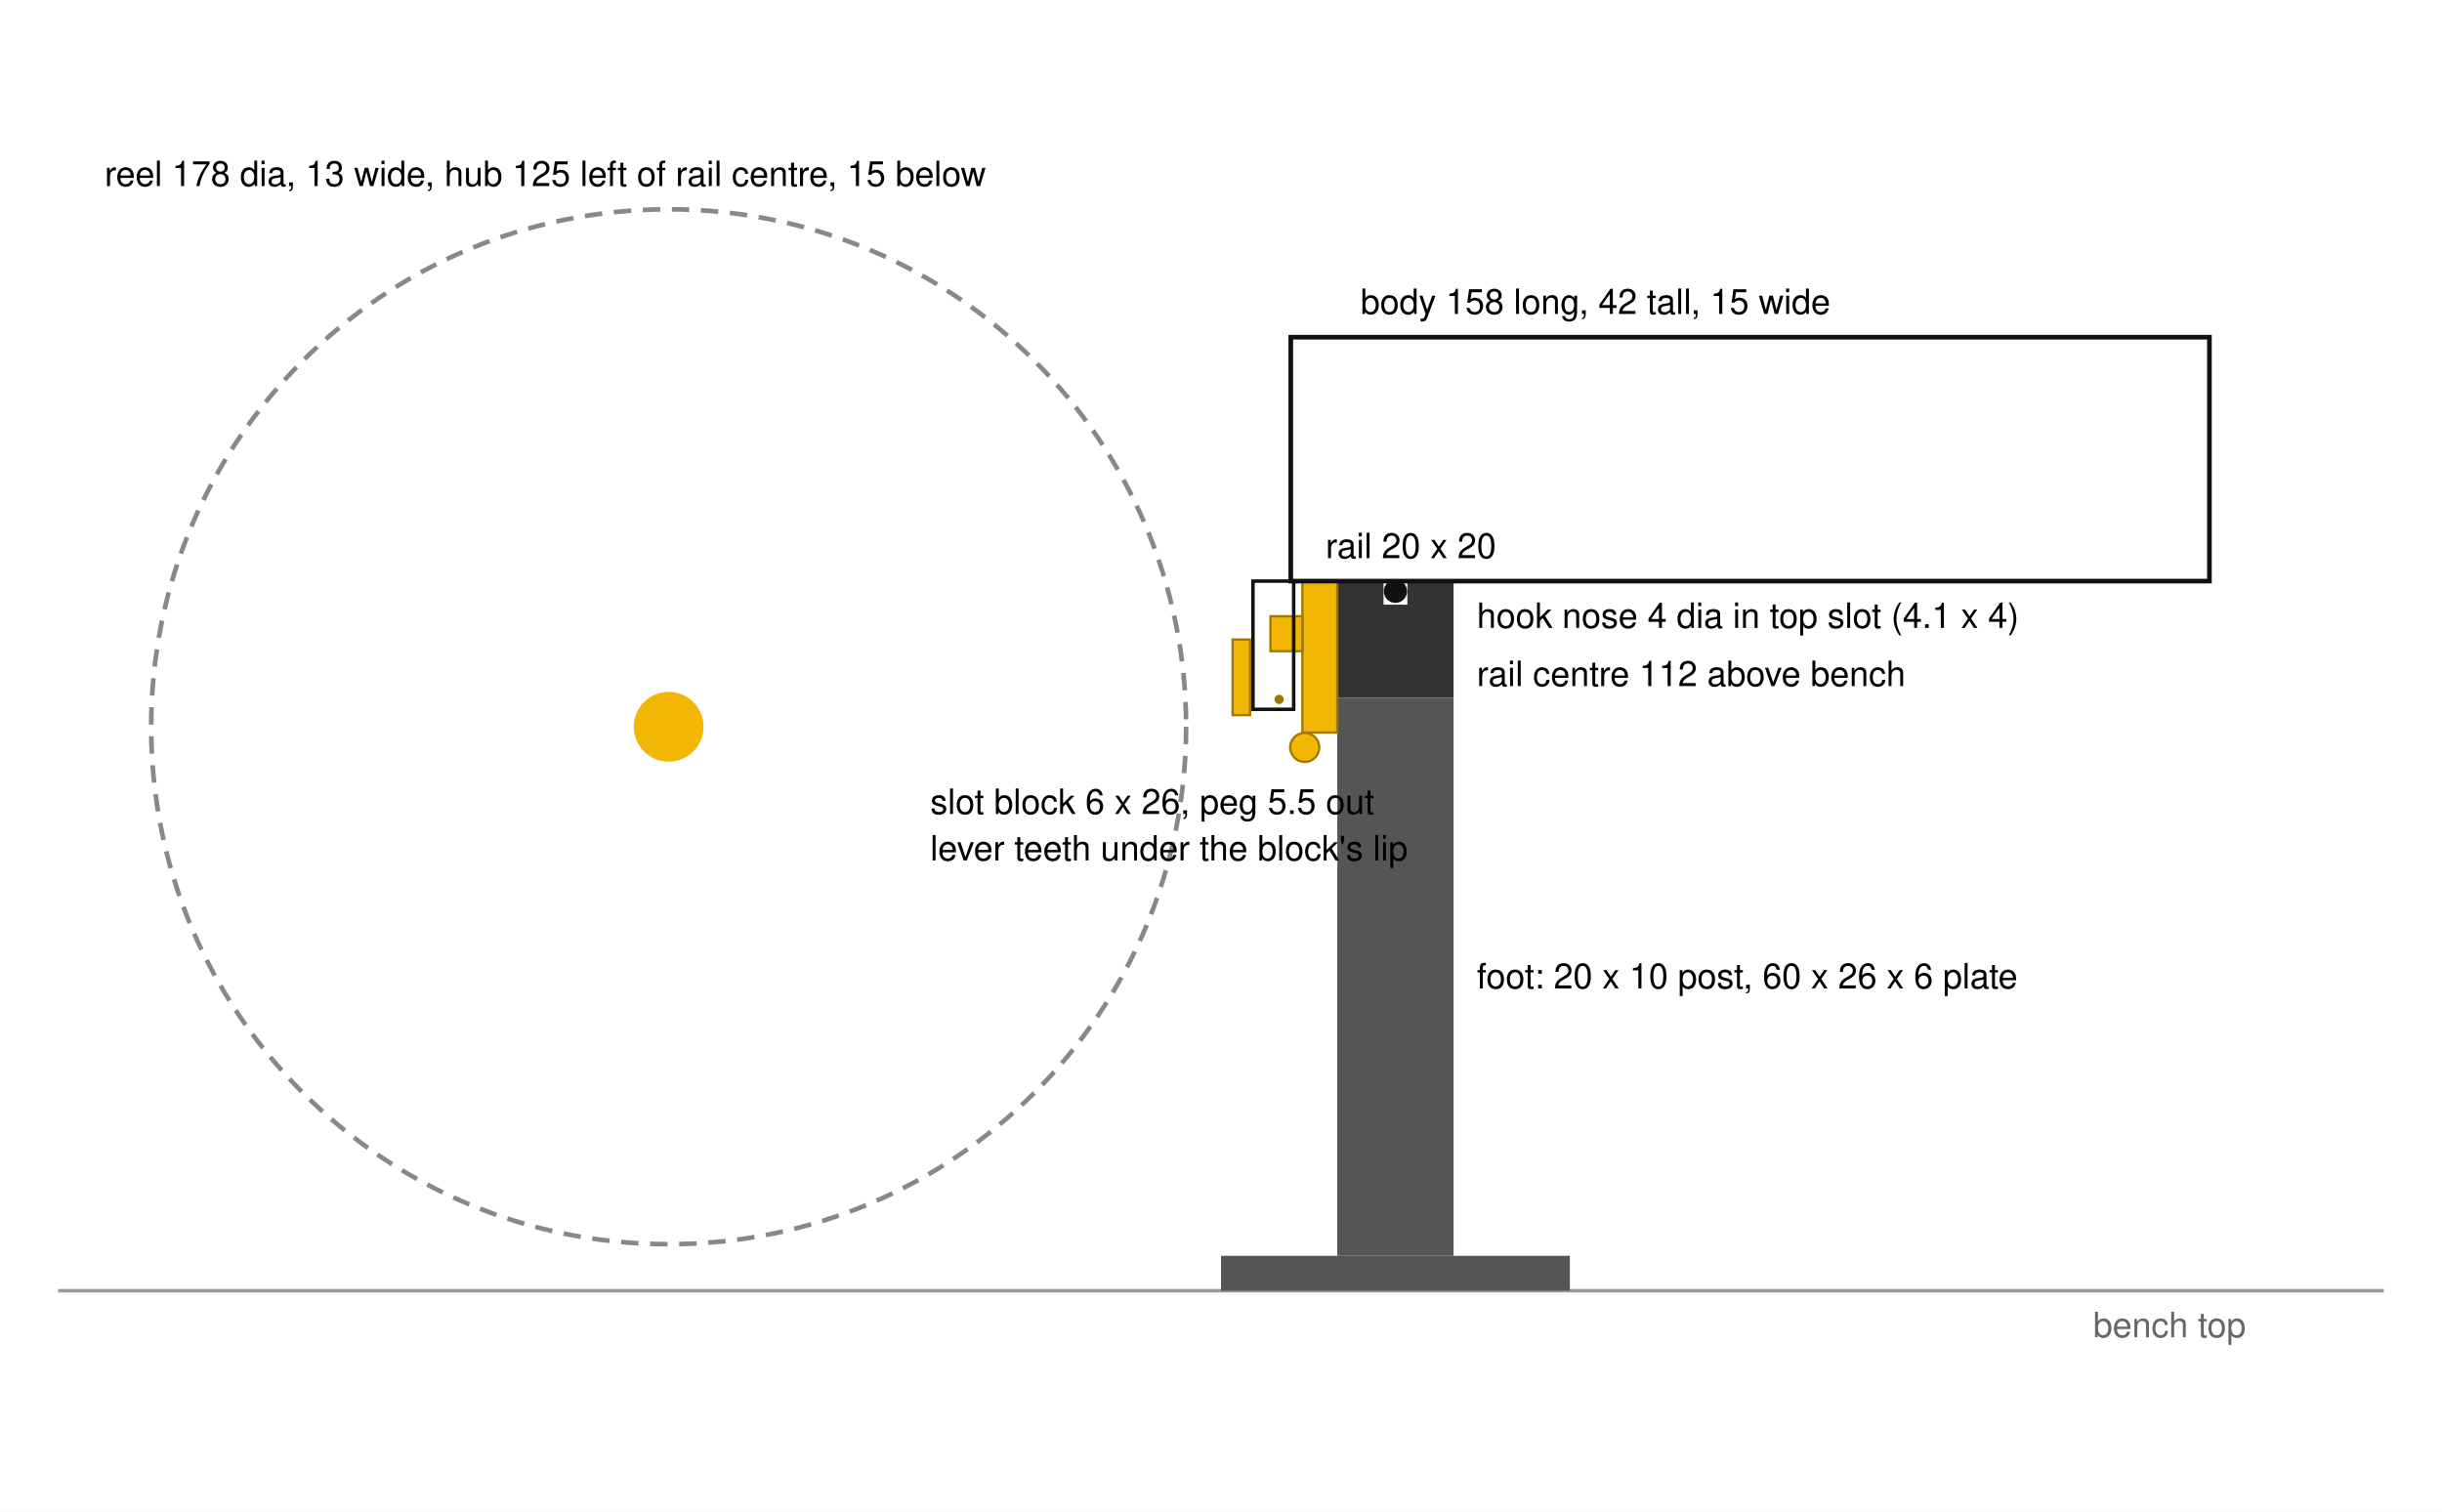
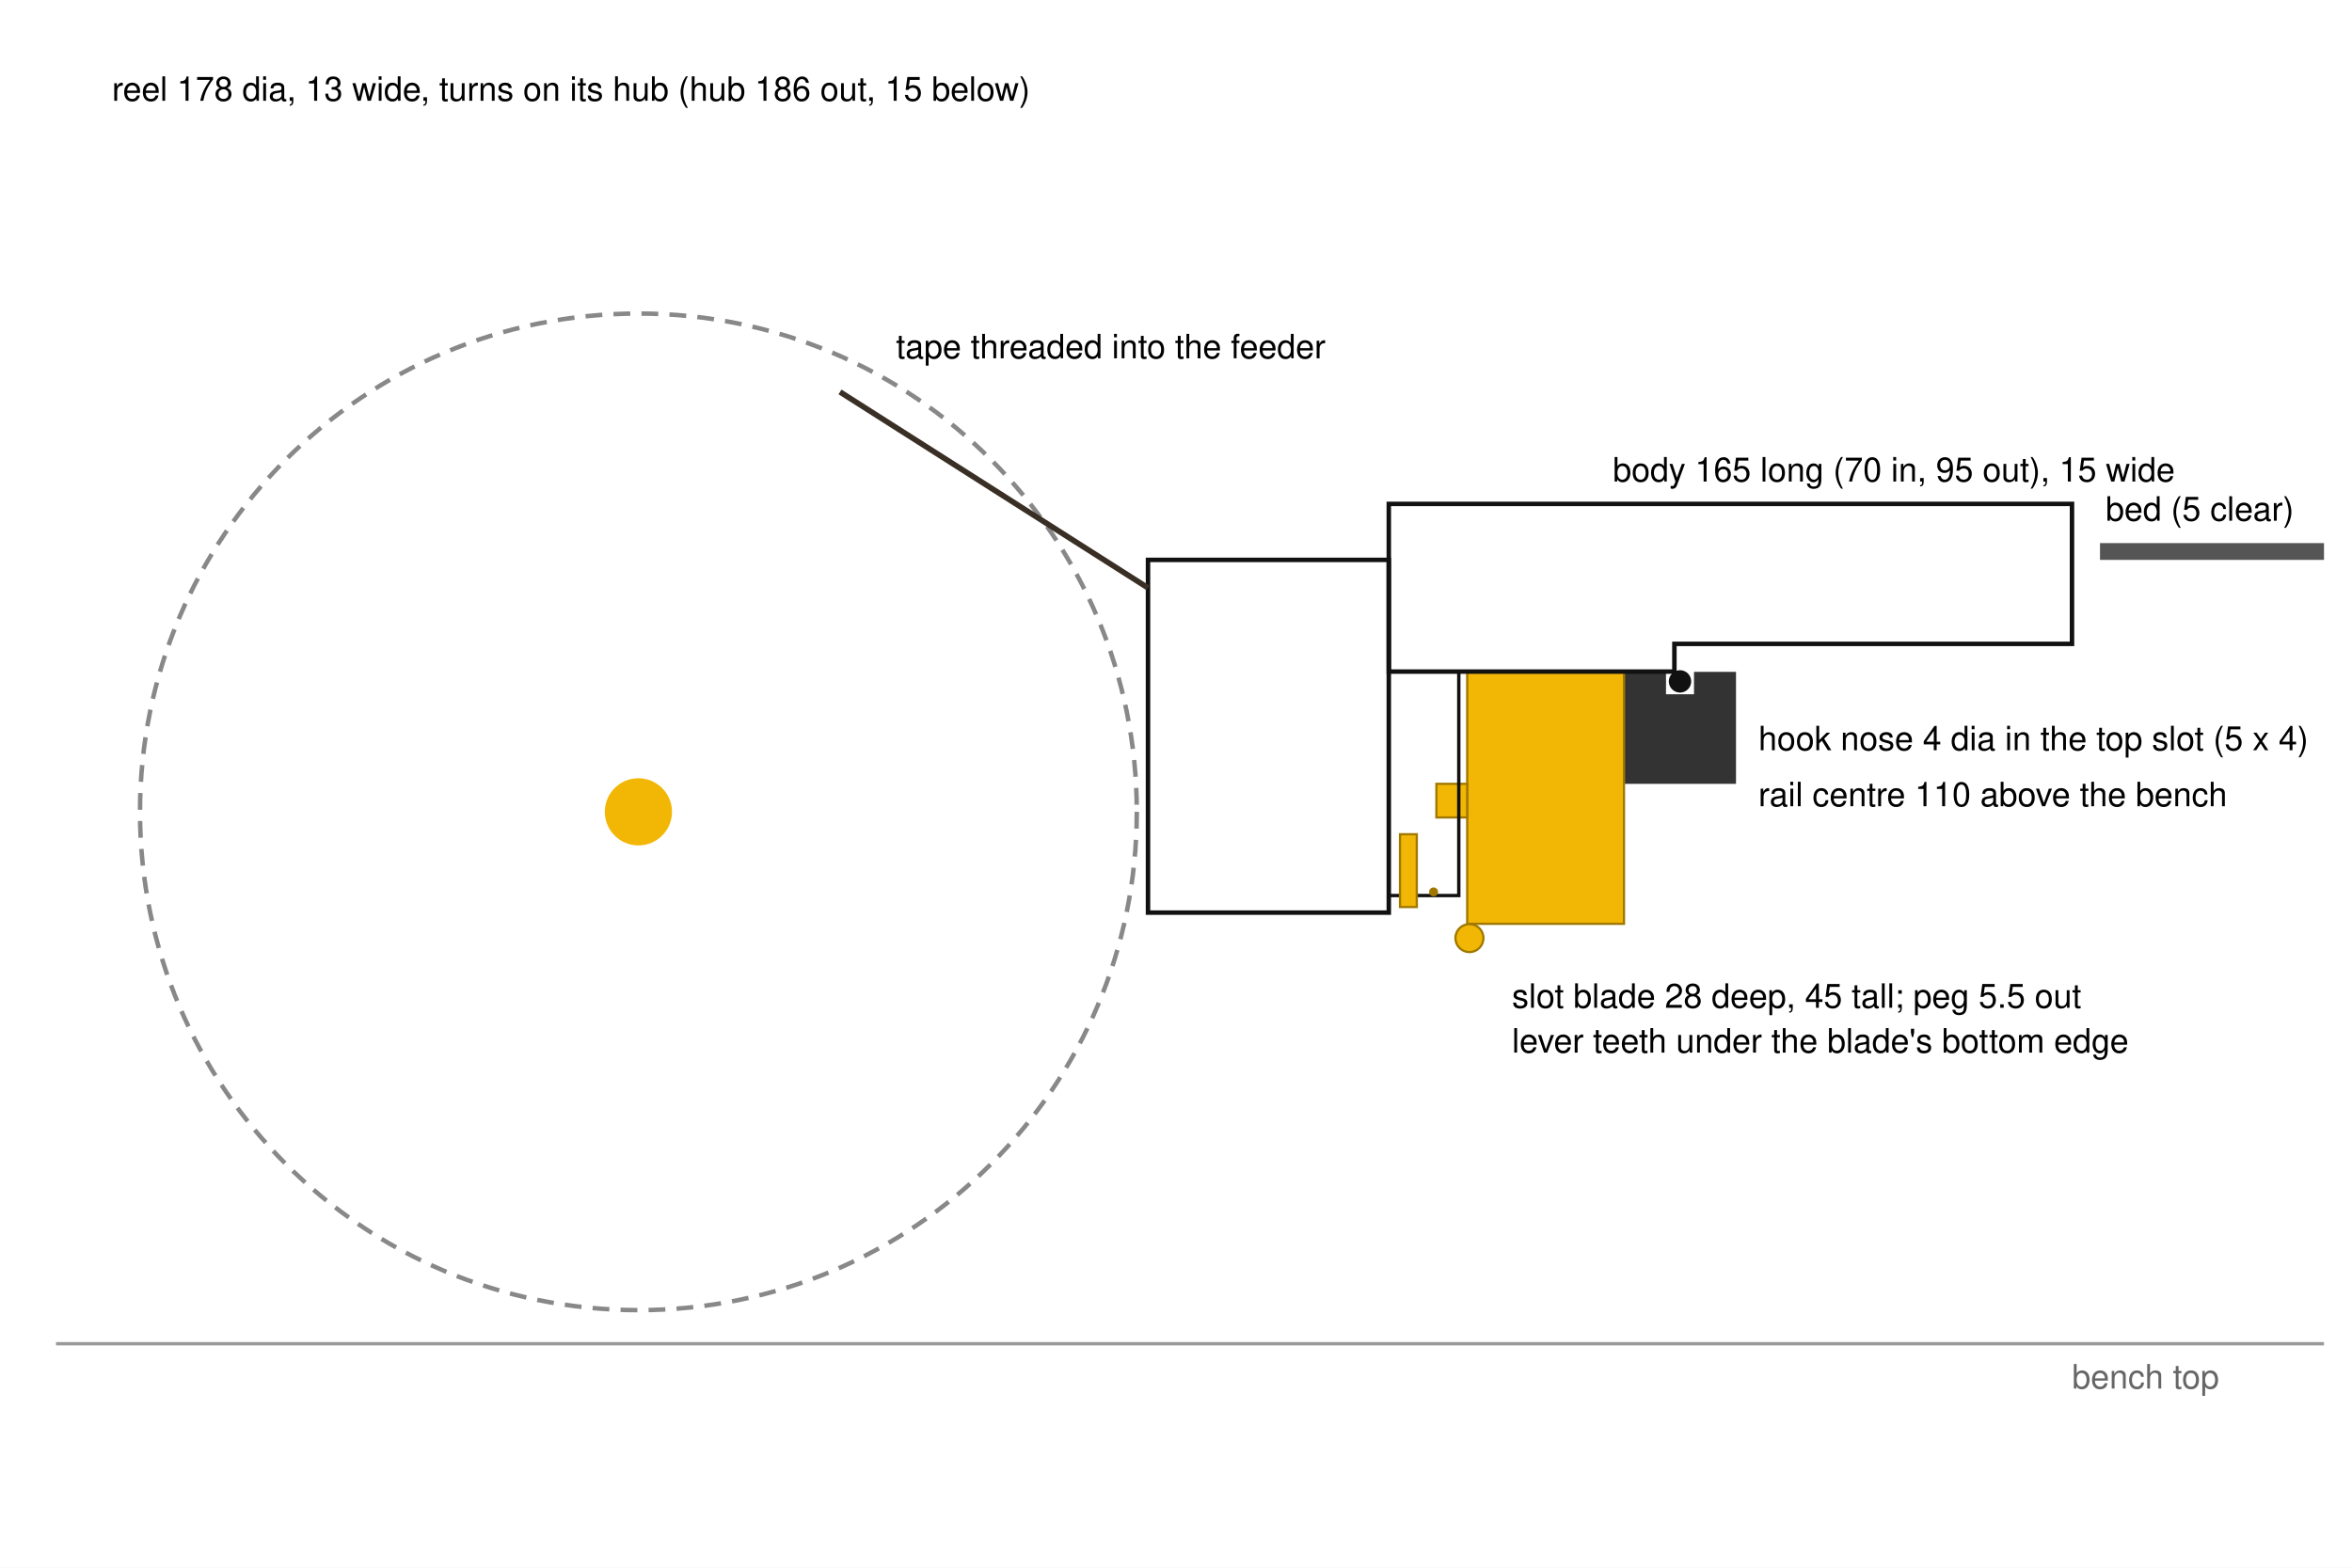
- <svg xmlns="http://www.w3.org/2000/svg" viewBox="-240 -110 420 260" width="840" height="520" font-family="Helvetica, Arial, sans-serif" font-size="6">
-   <rect x="-240" y="-110" width="420" height="260" fill="#fff" />
-   <line x1="-230" y1="112" x2="170" y2="112" stroke="#999" stroke-width="0.6" />
-   <text x="120" y="120" fill="#666">bench top</text>
-   <path d="M-10,-10 L-2.05,-10 L-2.05,-6 L2.05,-6 L2.05,-10 L10,-10 L10,10 L-10,10 Z" fill="#333" />
-   <rect x="-10" y="10" width="20" height="96" fill="#555" />
-   <rect x="-30" y="106" width="60" height="6" fill="#555" />
-   <rect x="-16" y="-10" width="6" height="26" fill="#f2b705" stroke="#a07800" stroke-width="0.4" />
-   <rect x="-21.5" y="-4" width="5.5" height="6" fill="#f2b705" stroke="#a07800" stroke-width="0.4" />
-   <rect x="-18" y="-52" width="158" height="41.95" fill="none" stroke="#111" stroke-width="0.8" />
+ <svg xmlns="http://www.w3.org/2000/svg" viewBox="-300 -130 420 280" width="840" height="560" font-family="Helvetica, Arial, sans-serif" font-size="6">
+   <rect x="-300" y="-130" width="420" height="280" fill="#fff" />
+   <line x1="-290" y1="110" x2="115" y2="110" stroke="#999" stroke-width="0.6" />
+   <text x="70" y="118" fill="#666">bench top</text>
+   <path d="M-10,-10 L-2.5,-10 L-2.5,-6 L2.5,-6 L2.5,-10 L10,-10 L10,10 L-10,10 Z" fill="#333" />
+   <rect x="-38" y="-10" width="28" height="45" fill="#f2b705" stroke="#a07800" stroke-width="0.4" />
+   <rect x="-43.5" y="10" width="5.5" height="6" fill="#f2b705" stroke="#a07800" stroke-width="0.4" />
+   <rect x="75" y="-33" width="40" height="3" fill="#555" />
+   <text x="76" y="-37" fill="#000">bed (5 clear)</text>
+   <path d="M-52,-40 L70,-40 L70,-15 L-1,-15 L-1,-10.05 L-52,-10.05 Z" fill="none" stroke="#111" stroke-width="0.8" />
+   <rect x="-95" y="-30" width="43" height="63" fill="none" stroke="#111" stroke-width="0.8" />
+   <rect x="-52" y="-10.05" width="12.5" height="40" fill="none" stroke="#111" stroke-width="0.6" />
  <circle cx="0" cy="-8.3" r="2" fill="#111" />
-   <rect x="-24.5" y="-10.05" width="7" height="22.05" fill="none" stroke="#111" stroke-width="0.6" />
-   <circle cx="-15.6" cy="18.55" r="2.5" fill="#f2b705" stroke="#a07800" stroke-width="0.4" />
-   <circle cx="-20" cy="10.3" r="0.8" fill="#a07800" />
-   <rect x="-28" y="0" width="3" height="13" fill="#f2b705" stroke="#a07800" stroke-width="0.4" />
-   <circle cx="-125" cy="15" r="89" fill="none" stroke="#888" stroke-width="0.8" stroke-dasharray="3,2" />
-   <circle cx="-125" cy="15" r="6" fill="#f2b705" />
-   <text x="-12" y="-14" fill="#000">rail 20 x 20</text>
-   <text x="-6" y="-56" fill="#000">body 158 long, 42 tall, 15 wide</text>
-   <text x="-222" y="-78" fill="#000">reel 178 dia, 13 wide, hub 125 left of rail centre, 15 below</text>
-   <text x="-80" y="30" fill="#000">slot block 6 x 26, peg 5.5 out</text>
-   <text x="-80" y="38" fill="#000">lever teeth under the block's lip</text>
-   <text x="14" y="60" fill="#000">foot: 20 x 10 post, 60 x 26 x 6 plate</text>
-   <text x="14" y="-2" fill="#000">hook nose 4 dia in top slot (4.1 x 4)</text>
-   <text x="14" y="8" fill="#000">rail centre 112 above bench</text>
+   <circle cx="-37.6" cy="37.55" r="2.5" fill="#f2b705" stroke="#a07800" stroke-width="0.4" />
+   <circle cx="-44" cy="29.3" r="0.8" fill="#a07800" />
+   <rect x="-50" y="19" width="3" height="13" fill="#f2b705" stroke="#a07800" stroke-width="0.4" />
+   <circle cx="-186" cy="15" r="89" fill="none" stroke="#888" stroke-width="0.8" stroke-dasharray="3,2" />
+   <circle cx="-186" cy="15" r="6" fill="#f2b705" />
+   <line x1="-150" y1="-60" x2="-95" y2="-25" stroke="#3a2f25" stroke-width="1" />
+   <text x="-12" y="-44" fill="#000">body 165 long (70 in, 95 out), 15 wide</text>
+   <text x="-280" y="-112" fill="#000">reel 178 dia, 13 wide, turns on its hub (hub 186 out, 15 below)</text>
+   <text x="-140" y="-66" fill="#000">tape threaded into the feeder</text>
+   <text x="-30" y="50" fill="#000">slot blade 28 deep, 45 tall; peg 5.5 out</text>
+   <text x="-30" y="58" fill="#000">lever teeth under the blade's bottom edge</text>
+   <text x="14" y="4" fill="#000">hook nose 4 dia in the top slot (5 x 4)</text>
+   <text x="14" y="14" fill="#000">rail centre 110 above the bench</text>
</svg>
